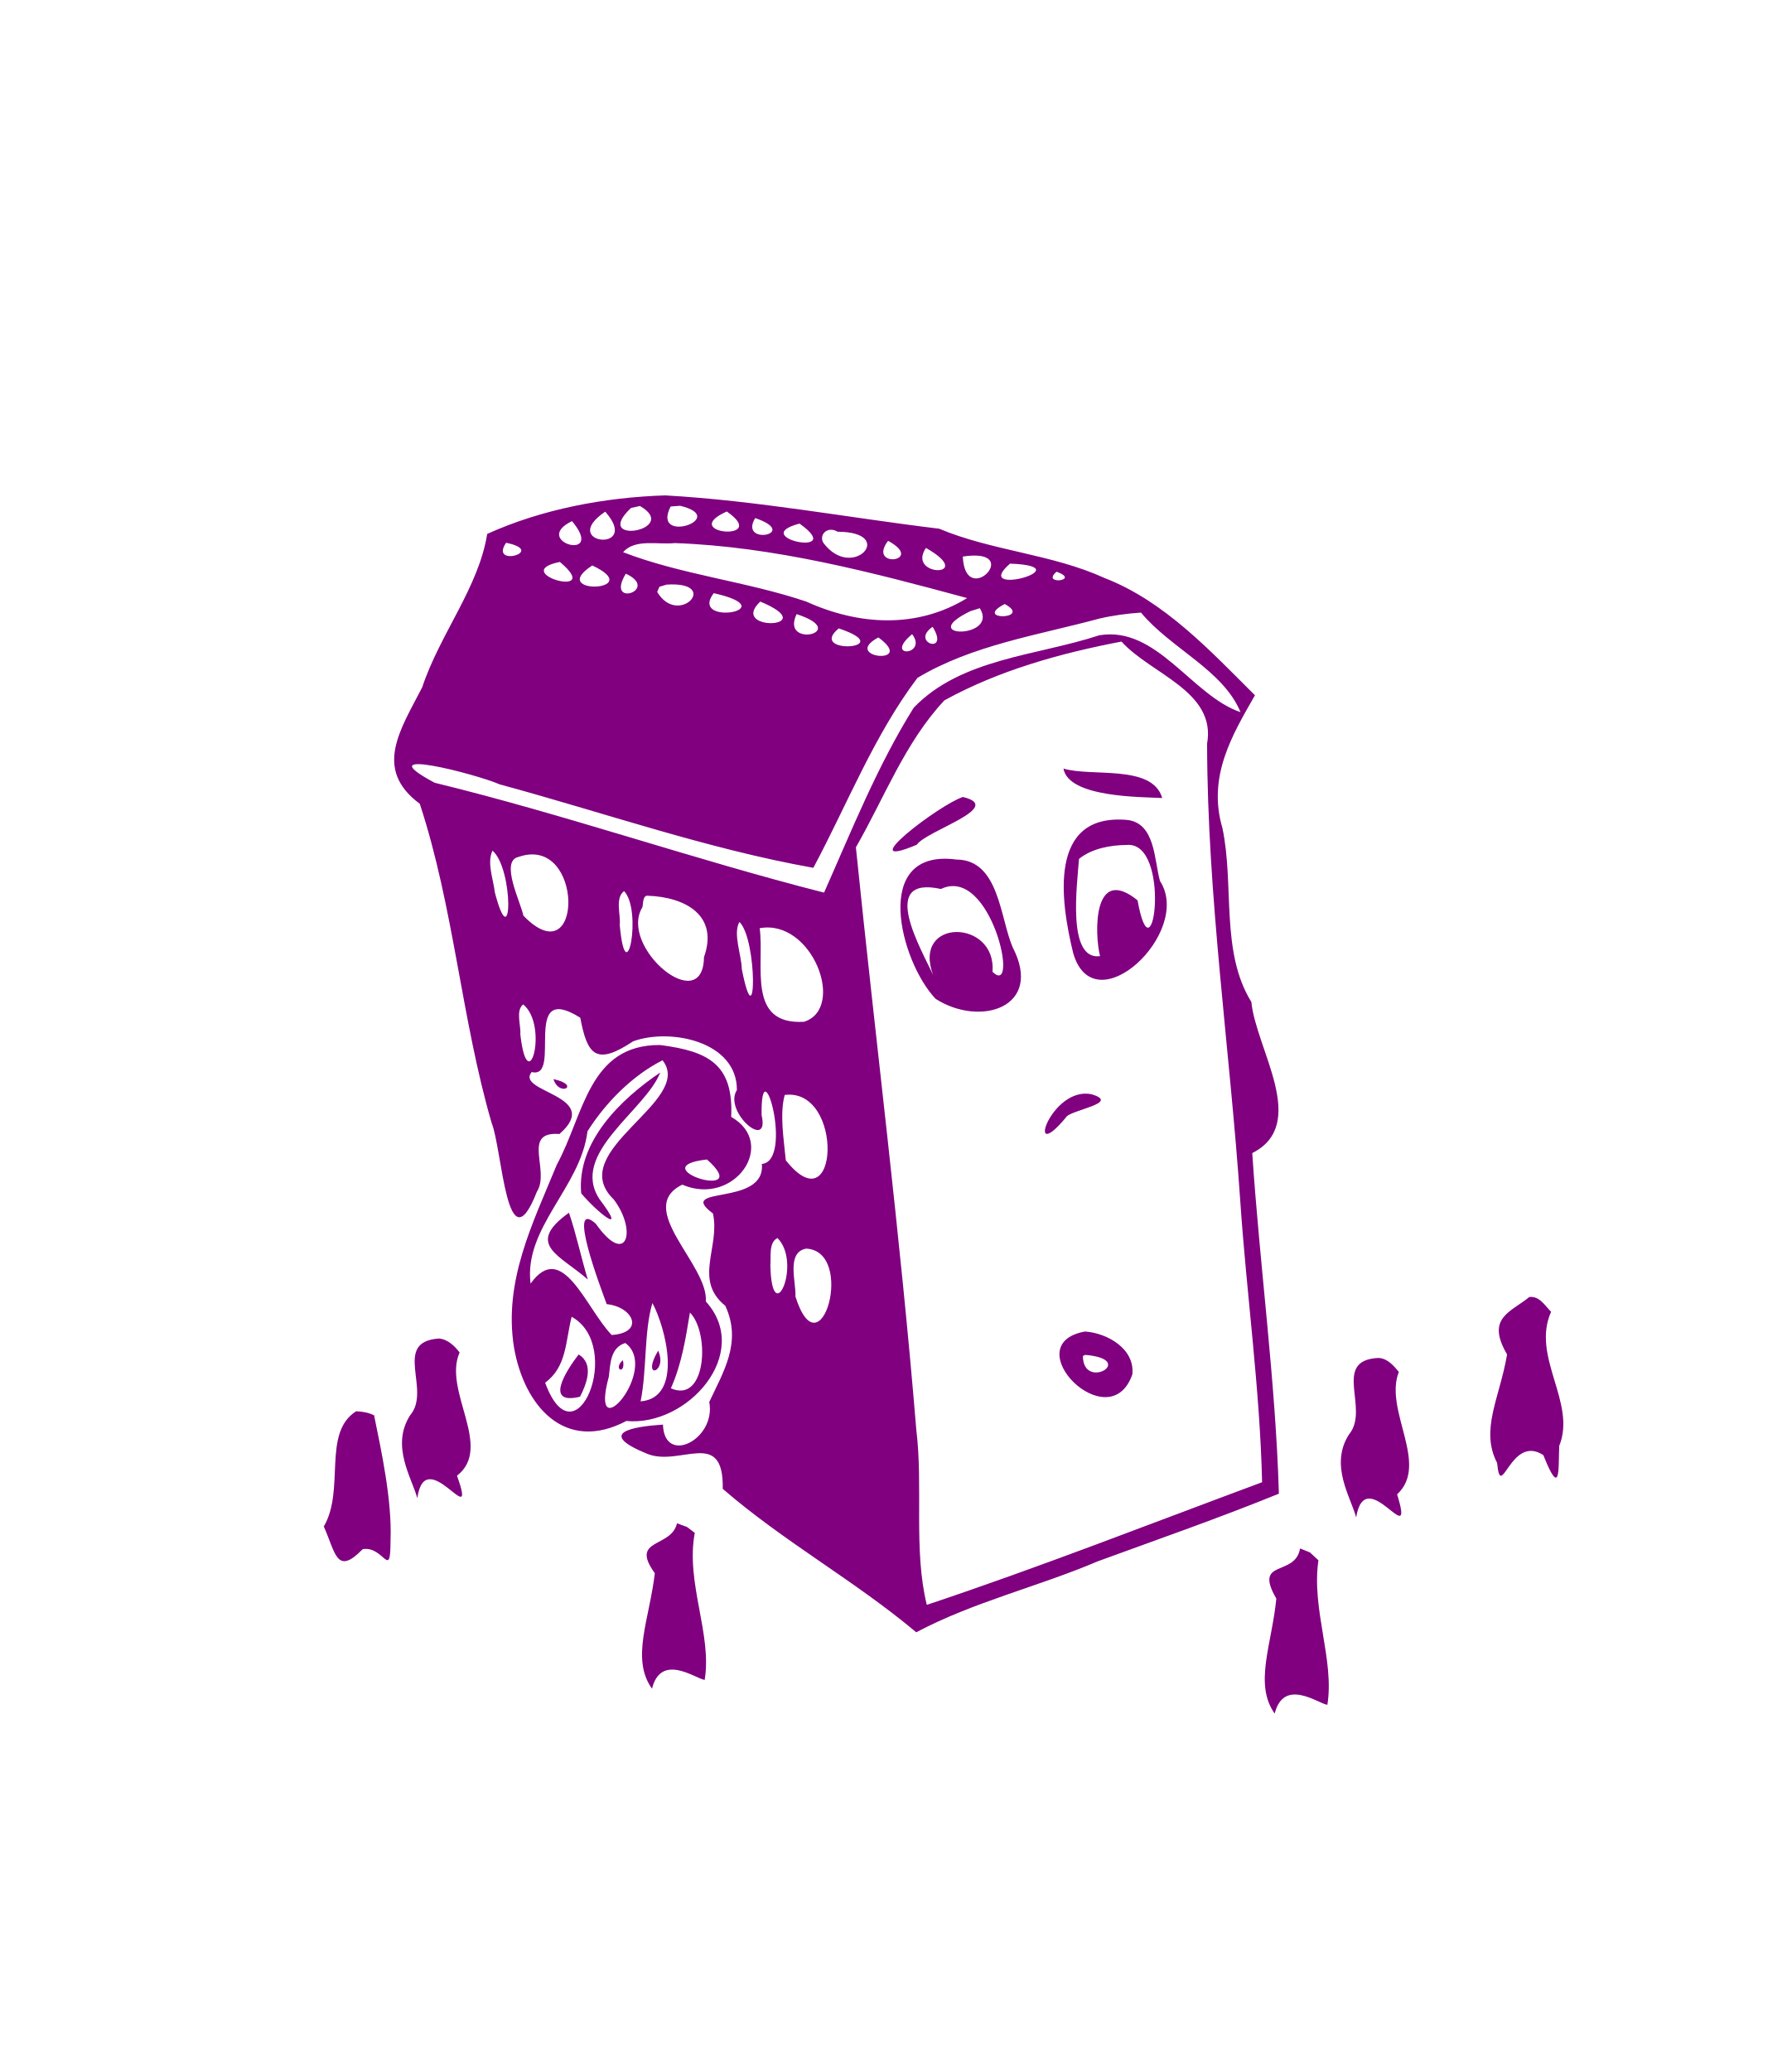
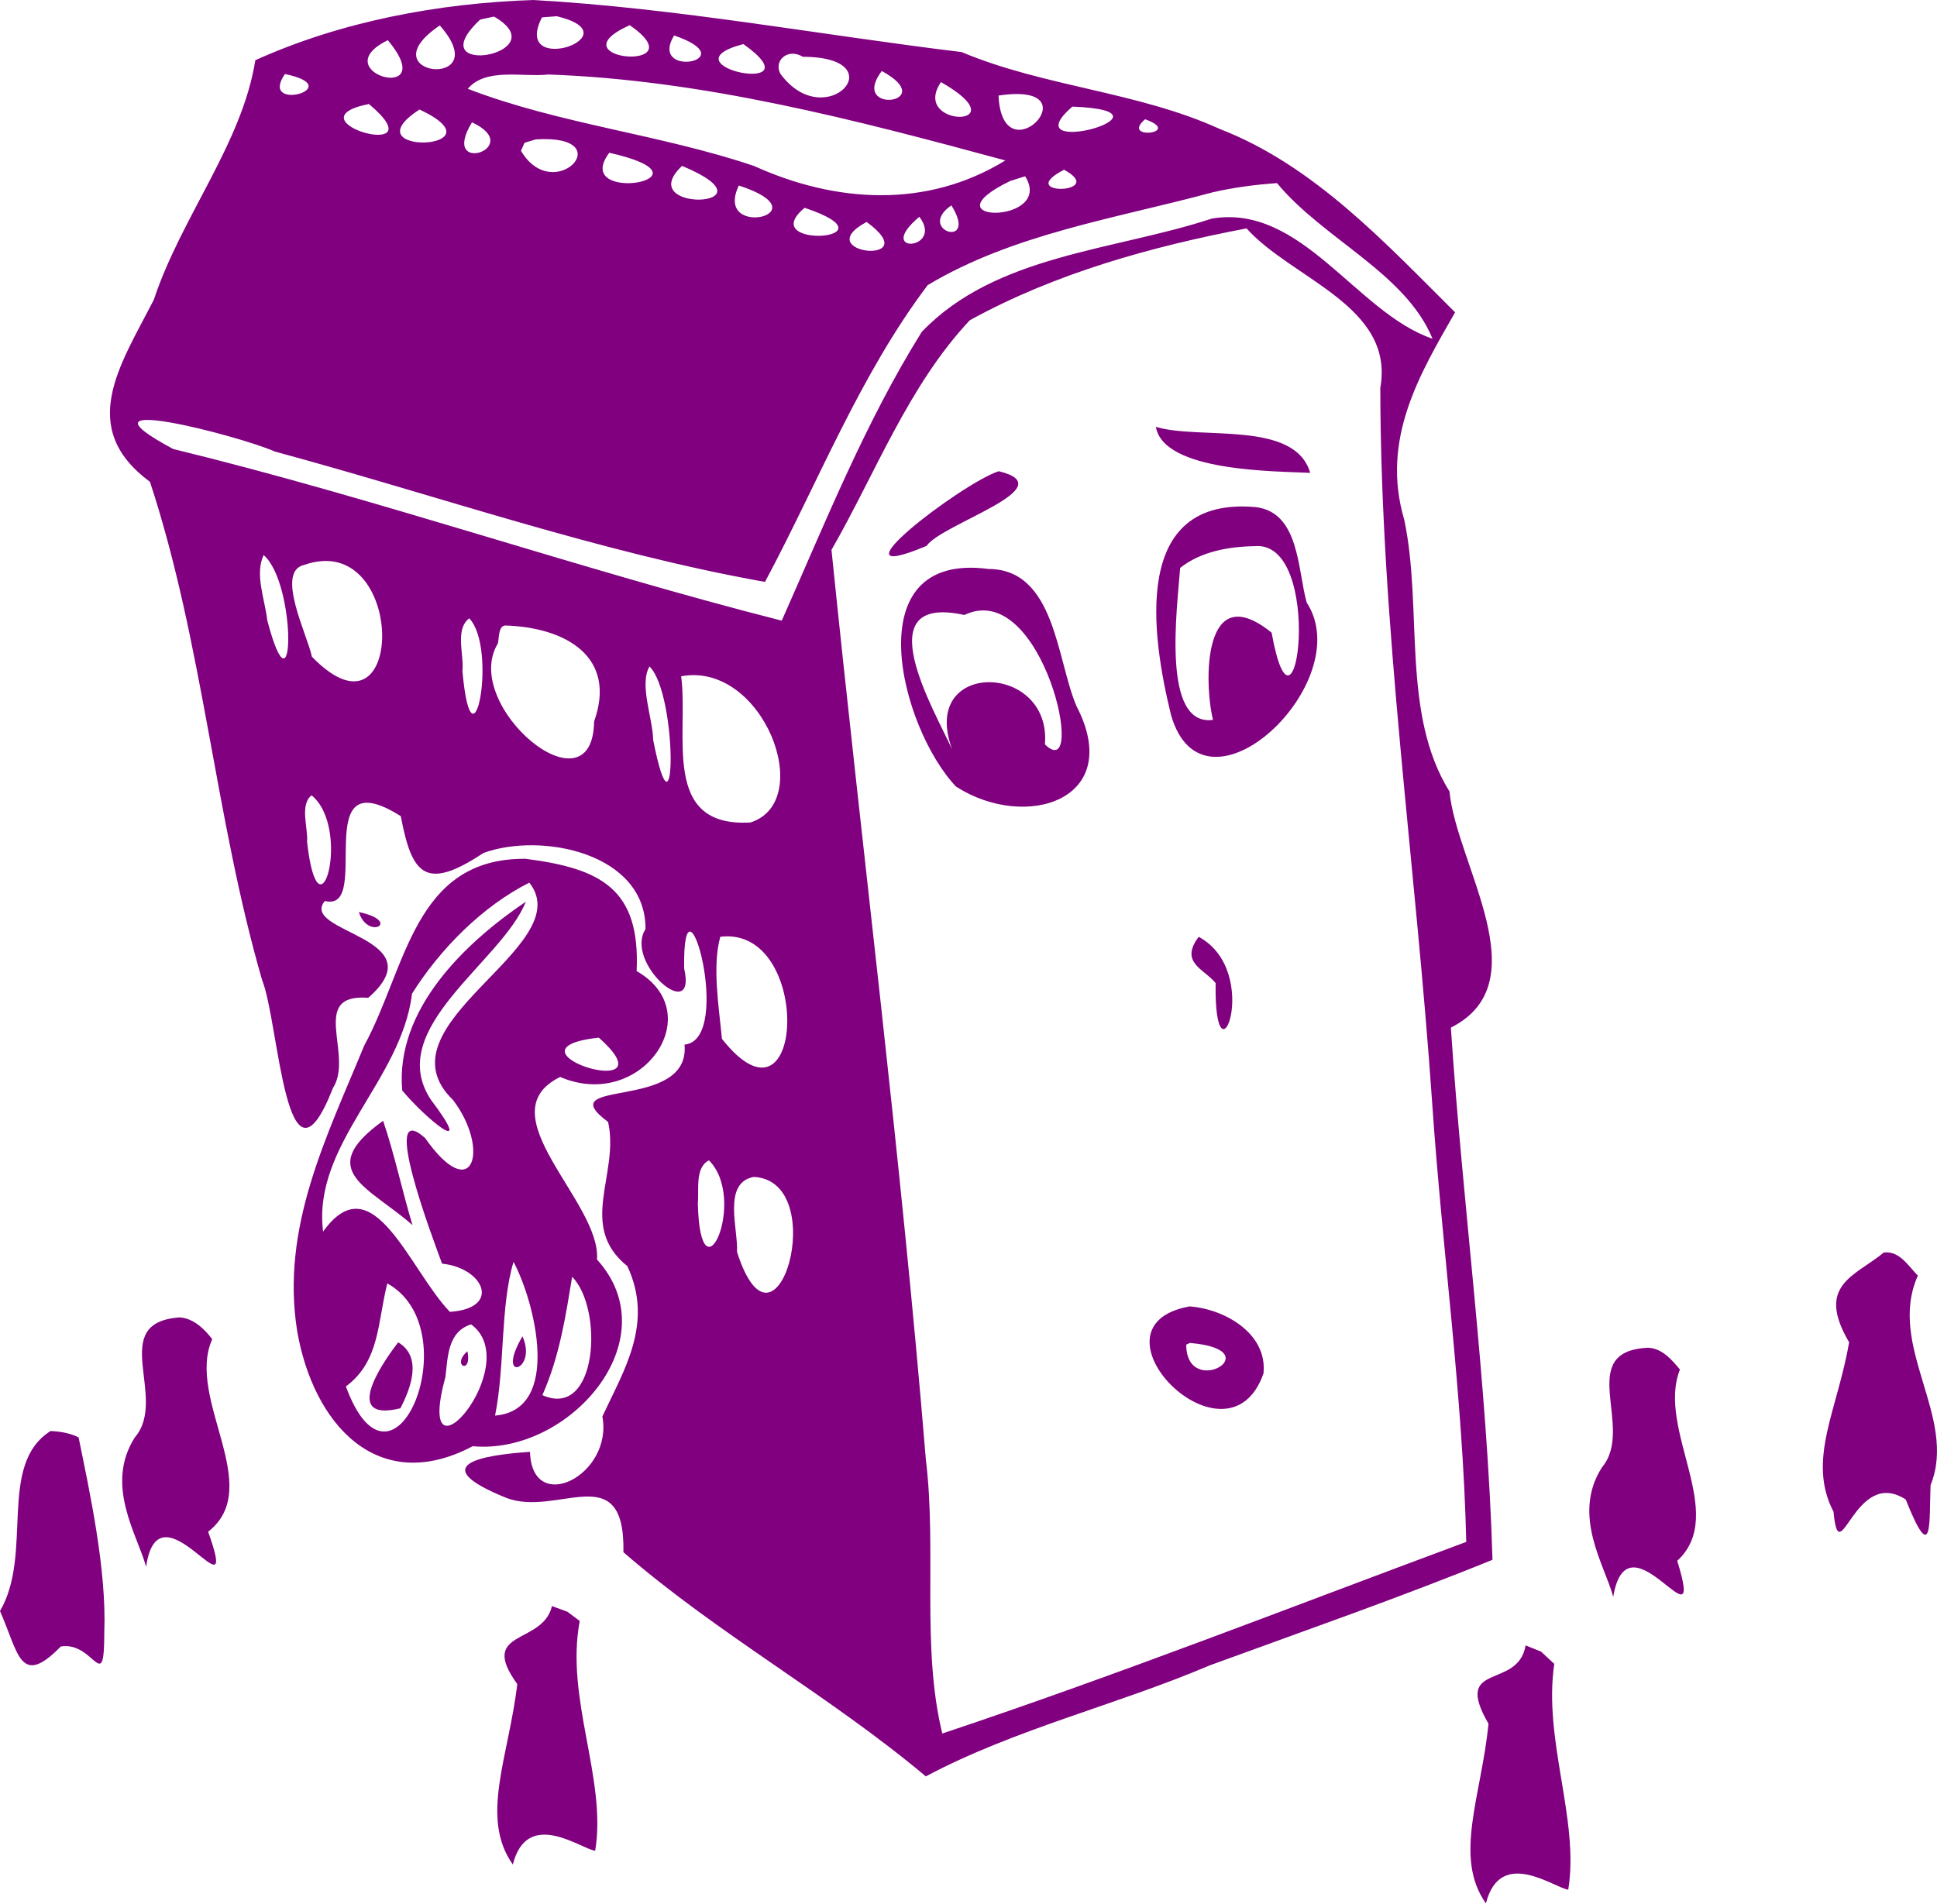
- <svg xmlns="http://www.w3.org/2000/svg" version="1.1" id="svg10" width="299.2" height="345.92" viewBox="0 0 299.2 345.92">
+ <svg xmlns="http://www.w3.org/2000/svg" version="1.1" id="svg10" width="207.02" height="203.475" viewBox="0 0 207.02 203.475">
  <defs id="defs14" />
-   <g id="g20">
-     <path style="display:inline;fill:#800080;stroke-width:0.32" d="m 111.113,82.744 c -10.119,0.33 -20.55,2.278 -29.744,6.438 -1.411,8.918 -7.93,16.774 -10.851,25.611 -3.61,7.03 -8.238,13.662 -0.409,19.462 5.696,17.329 6.932,35.865 12,53.309 1.791,4.415 2.521,24.347 7.555,11.494 2.272,-3.521 -2.655,-10.132 3.777,-9.647 7.386,-6.475 -7.446,-6.947 -4.641,-10.35 5.22,1.3 -1.914,-15.386 8.116,-9.067 1.182,6.254 2.625,8.057 8.837,3.933 6.161,-2.246 17.36,-0.007 17.318,8.136 -2.31,3.619 5.538,10.339 4.127,4.205 -0.172,-12.144 5.45,7.641 0.043,8.148 0.667,7.243 -14.62,3.478 -8.169,8.268 1.243,5.602 -3.308,11.089 2.056,15.414 2.861,6.104 -0.391,11.165 -2.669,16.069 1.174,6.296 -7.539,10.656 -7.735,3.783 -5.219,0.353 -11.159,1.396 -2.633,4.879 5.515,2.242 12.804,-4.443 12.619,5.852 10.114,8.776 22.037,15.327 32.32,23.962 9.563,-5.082 20.343,-7.609 30.328,-11.861 10.099,-3.699 20.302,-7.244 30.235,-11.294 -0.556,-18.932 -3.192,-37.928 -4.448,-56.887 9.552,-4.829 0.606,-17.389 -0.149,-25.244 -5.195,-8.368 -2.821,-19.527 -4.835,-29.047 -2.549,-8.642 1.695,-15.63 5.433,-22.177 -7.409,-7.367 -15.083,-15.706 -25.107,-19.583 -8.783,-4.011 -18.756,-4.513 -27.636,-8.241 -15.156,-1.833 -30.418,-4.702 -45.74,-5.562 z m 2.48,1.736 c 8.47,2.046 -4.924,6.636 -1.588,0.12 l 1.588,-0.12 z m -6.715,0.035 c 6.983,4.03 -8.263,6.714 -1.487,0.327 z m 14.504,0.92 c 7.455,5.155 -8.325,3.739 0,0 z m -20.299,0.029 c 6.188,6.996 -8.033,5.435 0,0 z M 126.125,86.533 c 7.723,2.642 -2.828,4.721 0,0 z m -30.59,0.506 c 5.809,6.997 -7.017,3.423 0,0 z m 37.996,0.416 c 8.174,5.799 -8.889,2.327 0,0 z m 6.352,1.359 c 10.063,0.03 2.469,8.414 -2.4,1.818 -0.748,-1.422 0.815,-2.792 2.4,-1.818 z m 8.436,1.52 c 6.351,3.455 -3.564,4.718 0,0 z M 84.529,90.658 c 6.942,1.433 -2.888,4.207 0,0 z m 28.154,0.051 c 16.604,0.583 32.911,4.87 48.843,9.187 -8.379,5.156 -18.096,4.562 -26.855,0.592 -10.012,-3.386 -20.819,-4.478 -30.6,-8.252 1.955,-2.3 5.896,-1.216 8.611,-1.527 z m 41.965,0.811 c 8.68,4.949 -3.365,4.954 0,0 z m 6.152,1.441 c 10.447,-1.586 0.398,8.972 0,0 z m -67.295,0.9 c 7.684,6.427 -8.832,1.776 0,0 z m 75.184,0.281 c 12.547,0.469 -6.753,5.842 0,-2e-6 z m -69.768,0.307 c 9.312,4.383 -7.763,5.018 0,0 z m 77.543,1.045 c 4.185,1.502 -2.715,2.296 0,0 z m -71.941,0.326 c 5.845,2.721 -3.558,5.829 0,0 z m 6.809,1.828 c 9.2,-0.595 1.975,7.205 -1.572,1.221 l 0.374,-0.86 z m 7.867,1.426 c 12.311,2.774 -4.246,5.667 0,0 z m 7.777,1.406 c 10.735,4.47 -5.462,5.131 0,0 z m 40.826,0.41 c 4.81,2.606 -5.495,2.837 0,4e-5 z m -4.158,0.699 c 3.245,5.192 -10.928,5.039 -1.588,0.498 z m 26.916,0.73 c 4.979,6.008 13.735,9.602 16.625,16.636 -8.127,-2.748 -13.98,-14.478 -23.602,-12.841 -10.414,3.435 -23.053,3.83 -30.982,12.101 -6.06,9.692 -10.407,20.602 -14.971,30.879 -21.806,-5.545 -43.152,-13.02 -65.043,-18.352 -11.63,-6.237 6.999,-1.443 10.86,0.27 17.427,4.717 34.636,10.772 52.393,13.94 5.682,-10.625 10.108,-22.076 17.386,-31.724 9.142,-5.495 20.179,-7.143 30.407,-9.912 2.279,-0.532 4.596,-0.83 6.927,-0.997 z m -57.514,0.258 c 9.291,3.019 -2.815,5.853 0,0 z m 22.715,2.121 c 2.977,4.777 -3.871,2.664 0,0 z m -15.682,0.262 c 10.355,3.465 -5.439,4.487 0,0 z m 12.258,0.959 c 2.705,3.565 -4.902,4.103 0,0 z m -5.637,0.553 c 6.526,4.758 -6.358,3.415 0,0 z m 40.607,0.688 c 4.896,5.448 15.857,8.289 14.295,17.058 0.038,25.584 3.805,50.978 5.547,76.474 1.062,15.631 3.28,31.27 3.639,46.886 -18.604,6.907 -37.195,14.209 -56,20.483 -2.256,-9.228 -0.571,-19.637 -1.756,-29.289 -2.663,-32.48 -6.788,-64.823 -10.086,-97.243 4.748,-8.268 8.217,-17.545 14.775,-24.543 9.107,-5.023 19.408,-7.881 29.586,-9.826 z m -9.691,21.215 c 0.829,4.853 12.951,4.728 16.494,4.92 -1.648,-5.683 -11.807,-3.49 -16.494,-4.92 z m -16.793,4.744 c -3.915,1.249 -18.766,12.62 -7.713,7.982 1.625,-2.378 14.817,-6.261 7.713,-7.982 z m 27.449,3.836 c -13.324,-1.18 -11.137,13.629 -9.041,22.209 3.487,12.227 20.069,-3.47 14.506,-12.002 -0.979,-3.442 -0.748,-9.664 -5.465,-10.207 z m -0.125,4.178 c 7.586,-0.735 4.443,23.677 1.838,9.244 -7.435,-6.015 -7.22,5.481 -6.262,9.324 -5.551,0.754 -3.823,-11.956 -3.512,-16.248 2.218,-1.751 5.181,-2.278 7.936,-2.32 z m -105.891,0.947 c 3.559,3.084 3.329,18.188 0.384,6.962 -0.232,-2.178 -1.362,-4.902 -0.384,-6.962 z m 4.342,1.053 c 11.007,-3.846 10.922,20.239 0.811,9.809 -0.413,-2.191 -3.961,-9.125 -0.811,-9.809 z m 73.143,0.438 c -14.367,-1.921 -9.396,17.058 -3.482,23.262 7.454,4.79 18.069,1.423 12.876,-8.595 -2.125,-4.925 -2.262,-14.637 -9.393,-14.667 z m -2.594,4.916 c 8.415,-4.016 13.23,18.361 8.611,13.834 0.729,-8.832 -13.519,-9.085 -9.904,0.561 -1.883,-4.156 -9.336,-16.724 1.293,-14.395 z m -52.918,0.355 c 3.089,3.217 0.329,17.339 -0.726,5.641 0.198,-1.695 -0.841,-4.434 0.726,-5.641 z m 3.838,0.768 c 6.498,0.201 11.98,3.351 9.509,10.26 -0.151,10.153 -14.272,-1.692 -10.305,-8.306 0.166,-0.318 -0.003,-1.888 0.796,-1.954 z m 15.428,4.377 c 3.053,3.002 2.849,20.336 0.393,7.859 -0.034,-2.321 -1.516,-5.906 -0.393,-7.859 z m 3.385,1.053 c 8.744,-1.624 14.484,13.375 7.408,15.628 -9.622,0.568 -6.588,-9.393 -7.408,-15.628 z m -39.502,12.725 c 4.319,3.505 0.78,16.202 -0.479,4.976 0.136,-1.408 -0.825,-3.95 0.479,-4.976 z m 22.885,6.787 c -11.961,-0.107 -12.73,11.662 -17.254,19.961 -4.044,9.835 -8.924,19.439 -7.172,30.497 1.688,9.863 8.541,17.743 18.768,12.335 10.243,0.972 21.093,-11.33 13.279,-19.96 0.457,-6.141 -11.964,-15.57 -3.936,-19.511 8.689,3.731 16.02,-6.832 8.172,-11.318 0.409,-8.773 -3.78,-10.963 -11.858,-12.004 z m 0.389,2.549 c 5.431,6.828 -16.525,15.15 -8.154,23.235 3.983,5.248 2.169,11.399 -2.987,4.066 -4.908,-4.389 0.816,10.718 1.817,13.43 4.464,0.455 6.398,4.779 0.832,5.152 -4.34,-4.514 -8.238,-16.005 -13.549,-8.578 -1.166,-9.356 8.375,-16.099 9.503,-25.434 2.991,-4.761 7.527,-9.355 12.538,-11.87 z m -0.379,2.041 c -6.525,4.409 -13.967,11.539 -13.206,20.169 2.406,2.929 8.035,7.579 3.054,0.98 -5.016,-7.634 7.622,-14.73 10.152,-21.148 z m -17.838,1.105 c 0.968,3.08 4.659,0.983 0,10e-6 z m 89.844,2.521 c -6.772,-1.375 -11.209,12.244 -4.282,3.912 0.536,-1.274 9.389,-2.411 4.282,-3.912 z m -51.217,0.119 c 9.94,-1.232 9.083,22.17 0.178,10.914 -0.333,-3.48 -1.053,-7.768 -0.178,-10.914 z m -12.984,10.783 c 8.21,7.298 -11.328,1.247 0,0 z m -23.053,8.891 c -7.444,5.335 -1.434,7.094 3.143,11.153 -1.107,-3.658 -1.906,-7.516 -3.143,-11.153 z m 34.826,4.227 c 4.173,4.182 -0.938,15.591 -1.188,4.591 0.142,-1.443 -0.333,-3.826 1.188,-4.591 z m 4.787,1.77 c 8.33,0.405 2.408,21.181 -1.789,8.013 0.149,-2.365 -1.589,-7.39 1.789,-8.013 z m 120.775,8.084 c -3.08,2.542 -7.316,3.451 -3.707,9.591 -1.226,7.236 -4.543,12.592 -1.666,18.118 0.637,6.739 2.213,-4.877 7.717,-1.309 2.941,7.389 2.493,2.282 2.656,-1.537 2.941,-7.234 -4.729,-14.866 -1.358,-22.395 -1.024,-1.02 -1.932,-2.671 -3.642,-2.469 z m -146.449,1 c 2.242,4.16 5.24,15.841 -1.973,16.432 1.063,-5.272 0.548,-11.681 1.973,-16.432 z m 6.266,1.594 c 3.371,3.404 2.737,15.287 -3.182,12.651 1.866,-4.202 2.499,-8.563 3.182,-12.651 z m -19.756,0.705 c 8.834,4.891 0.671,24.89 -4.428,11.017 3.648,-2.708 3.373,-6.873 4.428,-11.017 z m 85.74,2.463 c -11.75,2.117 4.062,18.1 7.902,7.169 0.456,-4.288 -4.187,-6.913 -7.902,-7.169 z m -107.922,1.172 c -7.839,0.546 -1.172,8.588 -4.795,12.82 -3.286,5.129 0.315,10.498 1.199,13.851 1.344,-9.491 10.23,6.338 6.628,-3.759 6.14,-4.78 -2.418,-14.227 0.44,-20.584 -0.844,-1.1 -2.008,-2.229 -3.472,-2.328 z m 31.139,0.746 c 5.917,4.316 -6.221,18.361 -2.746,5.619 0.263,-2.133 0.231,-4.829 2.746,-5.619 z m 5.488,1.279 c -2.973,5.05 1.672,3.696 0,0 z m -13.279,0.641 c -2.05,2.647 -5.844,8.53 0.234,7.051 1.094,-2.125 2.388,-5.477 -0.234,-7.051 z m 84.607,0.065 c 8.827,0.739 -0.373,6.114 -0.387,0.183 z m 48.953,0.512 c -7.884,0.384 -1.328,8.542 -4.902,12.779 -3.287,5.129 0.315,10.498 1.198,13.851 1.566,-9.426 9.996,6.353 6.84,-3.848 5.472,-5.041 -2.25,-14.06 0.29,-20.452 -0.869,-1.054 -1.927,-2.286 -3.426,-2.33 z m -126.164,0.377 c -1.782,1.542 0.533,2.577 0,0 z m -44.551,8.527 c -5.717,3.605 -1.802,13.093 -5.406,19.246 1.983,4.449 2.12,8.276 6.502,3.785 3.61,-0.584 4.636,5.406 4.646,-1.576 0.253,-6.639 -1.556,-14.918 -2.746,-20.771 -0.927,-0.472 -1.969,-0.637 -2.996,-0.684 z m 53.586,18.713 c -0.972,4.192 -7.967,2.456 -3.707,8.338 -0.906,7.756 -4.031,14.294 -0.473,19.288 1.532,-6.072 7.323,-1.641 8.799,-1.47 1.274,-7.636 -3.224,-16.268 -1.65,-24.561 l -1.31,-0.984 -1.658,-0.611 z m 104.061,4.201 c -0.805,4.822 -7.877,1.63 -3.967,8.377 -0.749,7.685 -3.777,14.274 -0.274,19.207 1.533,-6.071 7.323,-1.64 8.799,-1.469 1.216,-7.448 -2.696,-15.981 -1.494,-24.135 l -1.414,-1.313 -1.651,-0.667 z" id="path28" />
+   <g id="g20" transform="translate(-54.08008,-82.74414)">
+     <path style="display:inline;fill:#800080;stroke-width:0.32" d="m 111.113,82.744 c -10.119,0.33 -20.55,2.278 -29.744,6.438 -1.411,8.918 -7.93,16.774 -10.851,25.611 -3.61,7.03 -8.238,13.662 -0.409,19.462 5.696,17.329 6.932,35.865 12,53.309 1.791,4.415 2.521,24.347 7.555,11.494 2.272,-3.521 -2.655,-10.132 3.777,-9.647 7.386,-6.475 -7.446,-6.947 -4.641,-10.35 5.22,1.3 -1.914,-15.386 8.116,-9.067 1.182,6.254 2.625,8.057 8.837,3.933 6.161,-2.246 17.36,-0.007 17.318,8.136 -2.31,3.619 5.538,10.339 4.127,4.205 -0.172,-12.144 5.45,7.641 0.043,8.148 0.667,7.243 -14.62,3.478 -8.169,8.268 1.243,5.602 -3.308,11.089 2.056,15.414 2.861,6.104 -0.391,11.165 -2.669,16.069 1.174,6.296 -7.539,10.656 -7.735,3.783 -5.219,0.353 -11.159,1.396 -2.633,4.879 5.515,2.242 12.804,-4.443 12.619,5.852 10.114,8.776 22.037,15.327 32.32,23.962 9.563,-5.082 20.343,-7.609 30.328,-11.861 10.099,-3.699 20.302,-7.244 30.235,-11.294 -0.556,-18.932 -3.192,-37.928 -4.448,-56.887 9.552,-4.829 0.606,-17.389 -0.149,-25.244 -5.195,-8.368 -2.821,-19.527 -4.835,-29.047 -2.549,-8.642 1.695,-15.63 5.433,-22.177 -7.409,-7.367 -15.083,-15.706 -25.107,-19.583 -8.783,-4.011 -18.756,-4.513 -27.636,-8.241 -15.156,-1.833 -30.418,-4.702 -45.74,-5.562 z m 2.48,1.736 c 8.47,2.046 -4.924,6.636 -1.588,0.12 l 1.588,-0.12 z m -6.715,0.035 c 6.983,4.03 -8.263,6.714 -1.487,0.327 z m 14.504,0.92 c 7.455,5.155 -8.325,3.739 0,0 z m -20.299,0.029 c 6.188,6.996 -8.033,5.435 0,0 z M 126.125,86.533 c 7.723,2.642 -2.828,4.721 0,0 z m -30.59,0.506 c 5.809,6.997 -7.017,3.423 0,0 z m 37.996,0.416 c 8.174,5.799 -8.889,2.327 0,0 z m 6.352,1.359 c 10.063,0.03 2.469,8.414 -2.4,1.818 -0.748,-1.422 0.815,-2.792 2.4,-1.818 z m 8.436,1.52 c 6.351,3.455 -3.564,4.718 0,0 z M 84.529,90.658 c 6.942,1.433 -2.888,4.207 0,0 z m 28.154,0.051 c 16.604,0.583 32.911,4.87 48.843,9.187 -8.379,5.156 -18.096,4.562 -26.855,0.592 -10.012,-3.386 -20.819,-4.478 -30.6,-8.252 1.955,-2.3 5.896,-1.216 8.611,-1.527 z m 41.965,0.811 c 8.68,4.949 -3.365,4.954 0,0 z m 6.152,1.441 c 10.447,-1.586 0.398,8.972 0,0 z m -67.295,0.9 c 7.684,6.427 -8.832,1.776 0,0 z m 75.184,0.281 c 12.547,0.469 -6.753,5.842 0,-2e-6 z m -69.768,0.307 c 9.312,4.383 -7.763,5.018 0,0 z m 77.543,1.045 c 4.185,1.502 -2.715,2.296 0,0 z m -71.941,0.326 c 5.845,2.721 -3.558,5.829 0,0 z m 6.809,1.828 c 9.2,-0.595 1.975,7.205 -1.572,1.221 l 0.374,-0.86 z m 7.867,1.426 c 12.311,2.774 -4.246,5.667 0,0 z m 7.777,1.406 c 10.735,4.47 -5.462,5.131 0,0 z m 40.826,0.41 c 4.81,2.606 -5.495,2.837 0,4e-5 z m -4.158,0.699 c 3.245,5.192 -10.928,5.039 -1.588,0.498 z m 26.916,0.73 c 4.979,6.008 13.735,9.602 16.625,16.636 -8.127,-2.748 -13.98,-14.478 -23.602,-12.841 -10.414,3.435 -23.053,3.83 -30.982,12.101 -6.06,9.692 -10.407,20.602 -14.971,30.879 -21.806,-5.545 -43.152,-13.02 -65.043,-18.352 -11.63,-6.237 6.999,-1.443 10.86,0.27 17.427,4.717 34.636,10.772 52.393,13.94 5.682,-10.625 10.108,-22.076 17.386,-31.724 9.142,-5.495 20.179,-7.143 30.407,-9.912 2.279,-0.532 4.596,-0.83 6.927,-0.997 z m -57.514,0.258 c 9.291,3.019 -2.815,5.853 0,0 z m 22.715,2.121 c 2.977,4.777 -3.871,2.664 0,0 z m -15.682,0.262 c 10.355,3.465 -5.439,4.487 0,0 z m 12.258,0.959 c 2.705,3.565 -4.902,4.103 0,0 z m -5.637,0.553 c 6.526,4.758 -6.358,3.415 0,0 z m 40.607,0.688 c 4.896,5.448 15.857,8.289 14.295,17.058 0.038,25.584 3.805,50.978 5.547,76.474 1.062,15.631 3.28,31.27 3.639,46.886 -18.604,6.907 -37.195,14.209 -56,20.483 -2.256,-9.228 -0.571,-19.637 -1.756,-29.289 -2.663,-32.48 -6.788,-64.823 -10.086,-97.243 4.748,-8.268 8.217,-17.545 14.775,-24.543 9.107,-5.023 19.408,-7.881 29.586,-9.826 z m -9.691,21.215 c 0.829,4.853 12.951,4.728 16.494,4.92 -1.648,-5.683 -11.807,-3.49 -16.494,-4.92 z m -16.793,4.744 c -3.915,1.249 -18.766,12.62 -7.713,7.982 1.625,-2.378 14.817,-6.261 7.713,-7.982 z m 27.449,3.836 c -13.324,-1.18 -11.137,13.629 -9.041,22.209 3.487,12.227 20.069,-3.47 14.506,-12.002 -0.979,-3.442 -0.748,-9.664 -5.465,-10.207 z m -0.125,4.178 c 7.586,-0.735 4.443,23.677 1.838,9.244 -7.435,-6.015 -7.22,5.481 -6.262,9.324 -5.551,0.754 -3.823,-11.956 -3.512,-16.248 2.218,-1.751 5.181,-2.278 7.936,-2.32 z m -105.891,0.947 c 3.559,3.084 3.329,18.188 0.384,6.962 -0.232,-2.178 -1.362,-4.902 -0.384,-6.962 z m 4.342,1.053 c 11.007,-3.846 10.922,20.239 0.811,9.809 -0.413,-2.191 -3.961,-9.125 -0.811,-9.809 z m 73.143,0.438 c -14.367,-1.921 -9.396,17.058 -3.482,23.262 7.454,4.79 18.069,1.423 12.876,-8.595 -2.125,-4.925 -2.262,-14.637 -9.393,-14.667 z m -2.594,4.916 c 8.415,-4.016 13.23,18.361 8.611,13.834 0.729,-8.832 -13.519,-9.085 -9.904,0.561 -1.883,-4.156 -9.336,-16.724 1.293,-14.395 z m -52.918,0.355 c 3.089,3.217 0.329,17.339 -0.726,5.641 0.198,-1.695 -0.841,-4.434 0.726,-5.641 z m 3.838,0.768 c 6.498,0.201 11.98,3.351 9.509,10.26 -0.151,10.153 -14.272,-1.692 -10.305,-8.306 0.166,-0.318 -0.003,-1.888 0.796,-1.954 z m 15.428,4.377 c 3.053,3.002 2.849,20.336 0.393,7.859 -0.034,-2.321 -1.516,-5.906 -0.393,-7.859 z m 3.385,1.053 c 8.744,-1.624 14.484,13.375 7.408,15.628 -9.622,0.568 -6.588,-9.393 -7.408,-15.628 z m -39.502,12.725 c 4.319,3.505 0.78,16.202 -0.479,4.976 0.136,-1.408 -0.825,-3.95 0.479,-4.976 z m 22.885,6.787 c -11.961,-0.107 -12.73,11.662 -17.254,19.961 -4.044,9.835 -8.924,19.439 -7.172,30.497 1.688,9.863 8.541,17.743 18.768,12.335 10.243,0.972 21.093,-11.33 13.279,-19.96 0.457,-6.141 -11.964,-15.57 -3.936,-19.511 8.689,3.731 16.02,-6.832 8.172,-11.318 0.409,-8.773 -3.78,-10.963 -11.858,-12.004 z m 0.389,2.549 c 5.431,6.828 -16.525,15.15 -8.154,23.235 3.983,5.248 2.169,11.399 -2.987,4.066 -4.908,-4.389 0.816,10.718 1.817,13.43 4.464,0.455 6.398,4.779 0.832,5.152 -4.34,-4.514 -8.238,-16.005 -13.549,-8.578 -1.166,-9.356 8.375,-16.099 9.503,-25.434 2.991,-4.761 7.527,-9.355 12.538,-11.87 z m -0.379,2.041 c -6.525,4.409 -13.967,11.539 -13.206,20.169 2.406,2.929 8.035,7.579 3.054,0.98 -5.016,-7.634 7.622,-14.73 10.152,-21.148 z m -17.838,1.105 c 0.968,3.08 4.659,0.983 0,10e-6 z m 89.756,2.644 c 6.961,3.773 1.621,16.912 1.811,4.947 -1.222,-1.518 -3.891,-2.172 -1.811,-4.947 z m -51.129,-0.003 c 9.94,-1.232 9.083,22.17 0.178,10.914 -0.333,-3.48 -1.053,-7.768 -0.178,-10.914 z m -12.984,10.783 c 8.21,7.298 -11.328,1.247 0,0 z m -23.053,8.891 c -7.444,5.335 -1.434,7.094 3.143,11.153 -1.107,-3.658 -1.906,-7.516 -3.143,-11.153 z m 34.826,4.227 c 4.173,4.182 -0.938,15.591 -1.188,4.591 0.142,-1.443 -0.333,-3.826 1.188,-4.591 z m 4.787,1.77 c 8.33,0.405 2.408,21.181 -1.789,8.013 0.149,-2.365 -1.589,-7.39 1.789,-8.013 z m 120.775,8.084 c -3.08,2.542 -7.316,3.451 -3.707,9.591 -1.226,7.236 -4.543,12.592 -1.666,18.118 0.637,6.739 2.213,-4.877 7.717,-1.309 2.941,7.389 2.493,2.282 2.656,-1.537 2.941,-7.234 -4.729,-14.866 -1.358,-22.395 -1.024,-1.02 -1.932,-2.671 -3.642,-2.469 z m -146.449,1 c 2.242,4.16 5.24,15.841 -1.973,16.432 1.063,-5.272 0.548,-11.681 1.973,-16.432 z m 6.266,1.594 c 3.371,3.404 2.737,15.287 -3.182,12.651 1.866,-4.202 2.499,-8.563 3.182,-12.651 z m -19.756,0.705 c 8.834,4.891 0.671,24.89 -4.428,11.017 3.648,-2.708 3.373,-6.873 4.428,-11.017 z m 85.74,2.463 c -11.75,2.117 4.062,18.1 7.902,7.169 0.456,-4.288 -4.187,-6.913 -7.902,-7.169 z m -107.922,1.172 c -7.839,0.546 -1.172,8.588 -4.795,12.82 -3.286,5.129 0.315,10.498 1.199,13.851 1.344,-9.491 10.23,6.338 6.628,-3.759 6.14,-4.78 -2.418,-14.227 0.44,-20.584 -0.844,-1.1 -2.008,-2.229 -3.472,-2.328 z m 31.139,0.746 c 5.917,4.316 -6.221,18.361 -2.746,5.619 0.263,-2.133 0.231,-4.829 2.746,-5.619 z m 5.488,1.279 c -2.973,5.05 1.672,3.696 0,0 z m -13.279,0.641 c -2.05,2.647 -5.844,8.53 0.234,7.051 1.094,-2.125 2.388,-5.477 -0.234,-7.051 z m 84.607,0.065 c 8.827,0.739 -0.373,6.114 -0.387,0.183 z m 48.953,0.512 c -7.884,0.384 -1.328,8.542 -4.902,12.779 -3.287,5.129 0.315,10.498 1.198,13.851 1.566,-9.426 9.996,6.353 6.84,-3.848 5.472,-5.041 -2.25,-14.06 0.29,-20.452 -0.869,-1.054 -1.927,-2.286 -3.426,-2.33 z m -126.164,0.377 c -1.782,1.542 0.533,2.577 0,0 z m -44.551,8.527 c -5.717,3.605 -1.802,13.093 -5.406,19.246 1.983,4.449 2.12,8.276 6.502,3.785 3.61,-0.584 4.636,5.406 4.646,-1.576 0.253,-6.639 -1.556,-14.918 -2.746,-20.771 -0.927,-0.472 -1.969,-0.637 -2.996,-0.684 z m 53.586,18.713 c -0.972,4.192 -7.967,2.456 -3.707,8.338 -0.906,7.756 -4.031,14.294 -0.473,19.288 1.532,-6.072 7.323,-1.641 8.799,-1.47 1.274,-7.636 -3.224,-16.268 -1.65,-24.561 l -1.31,-0.984 -1.658,-0.611 z m 104.061,4.201 c -0.805,4.822 -7.877,1.63 -3.967,8.377 -0.749,7.685 -3.777,14.274 -0.274,19.207 1.533,-6.071 7.323,-1.64 8.799,-1.469 1.216,-7.448 -2.696,-15.981 -1.494,-24.135 l -1.414,-1.313 -1.651,-0.667 z" id="path28" />
  </g>
</svg>
